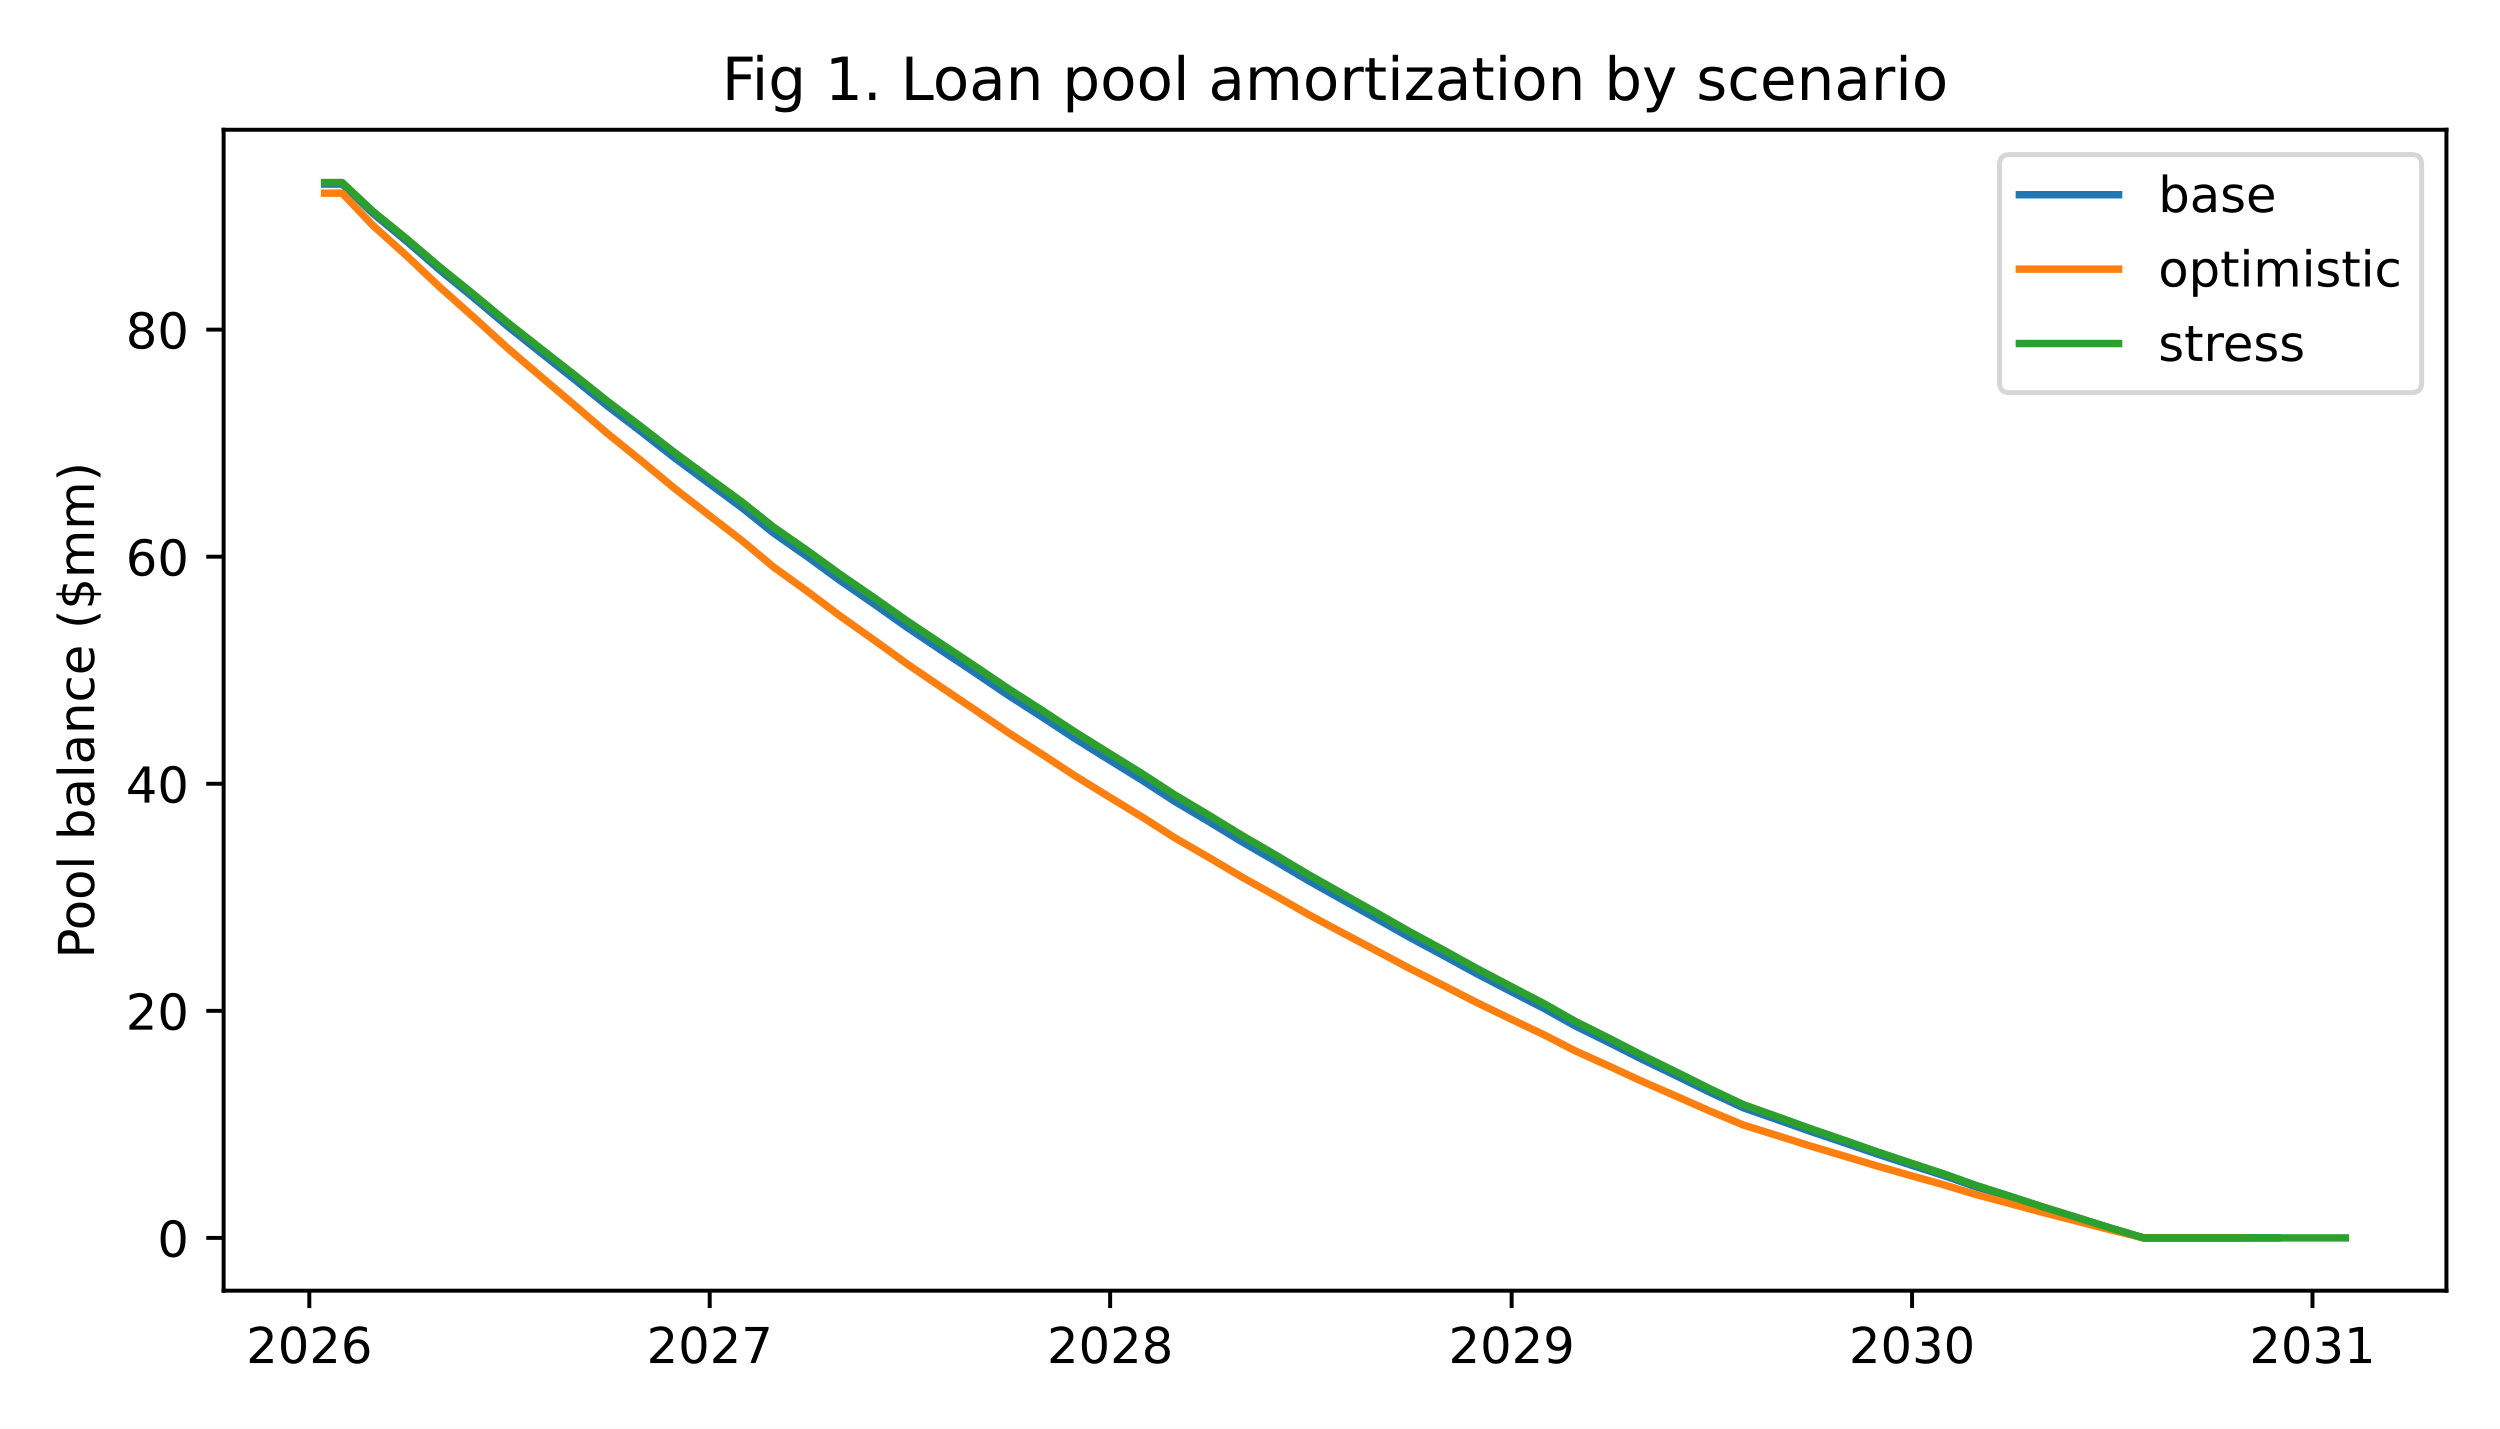
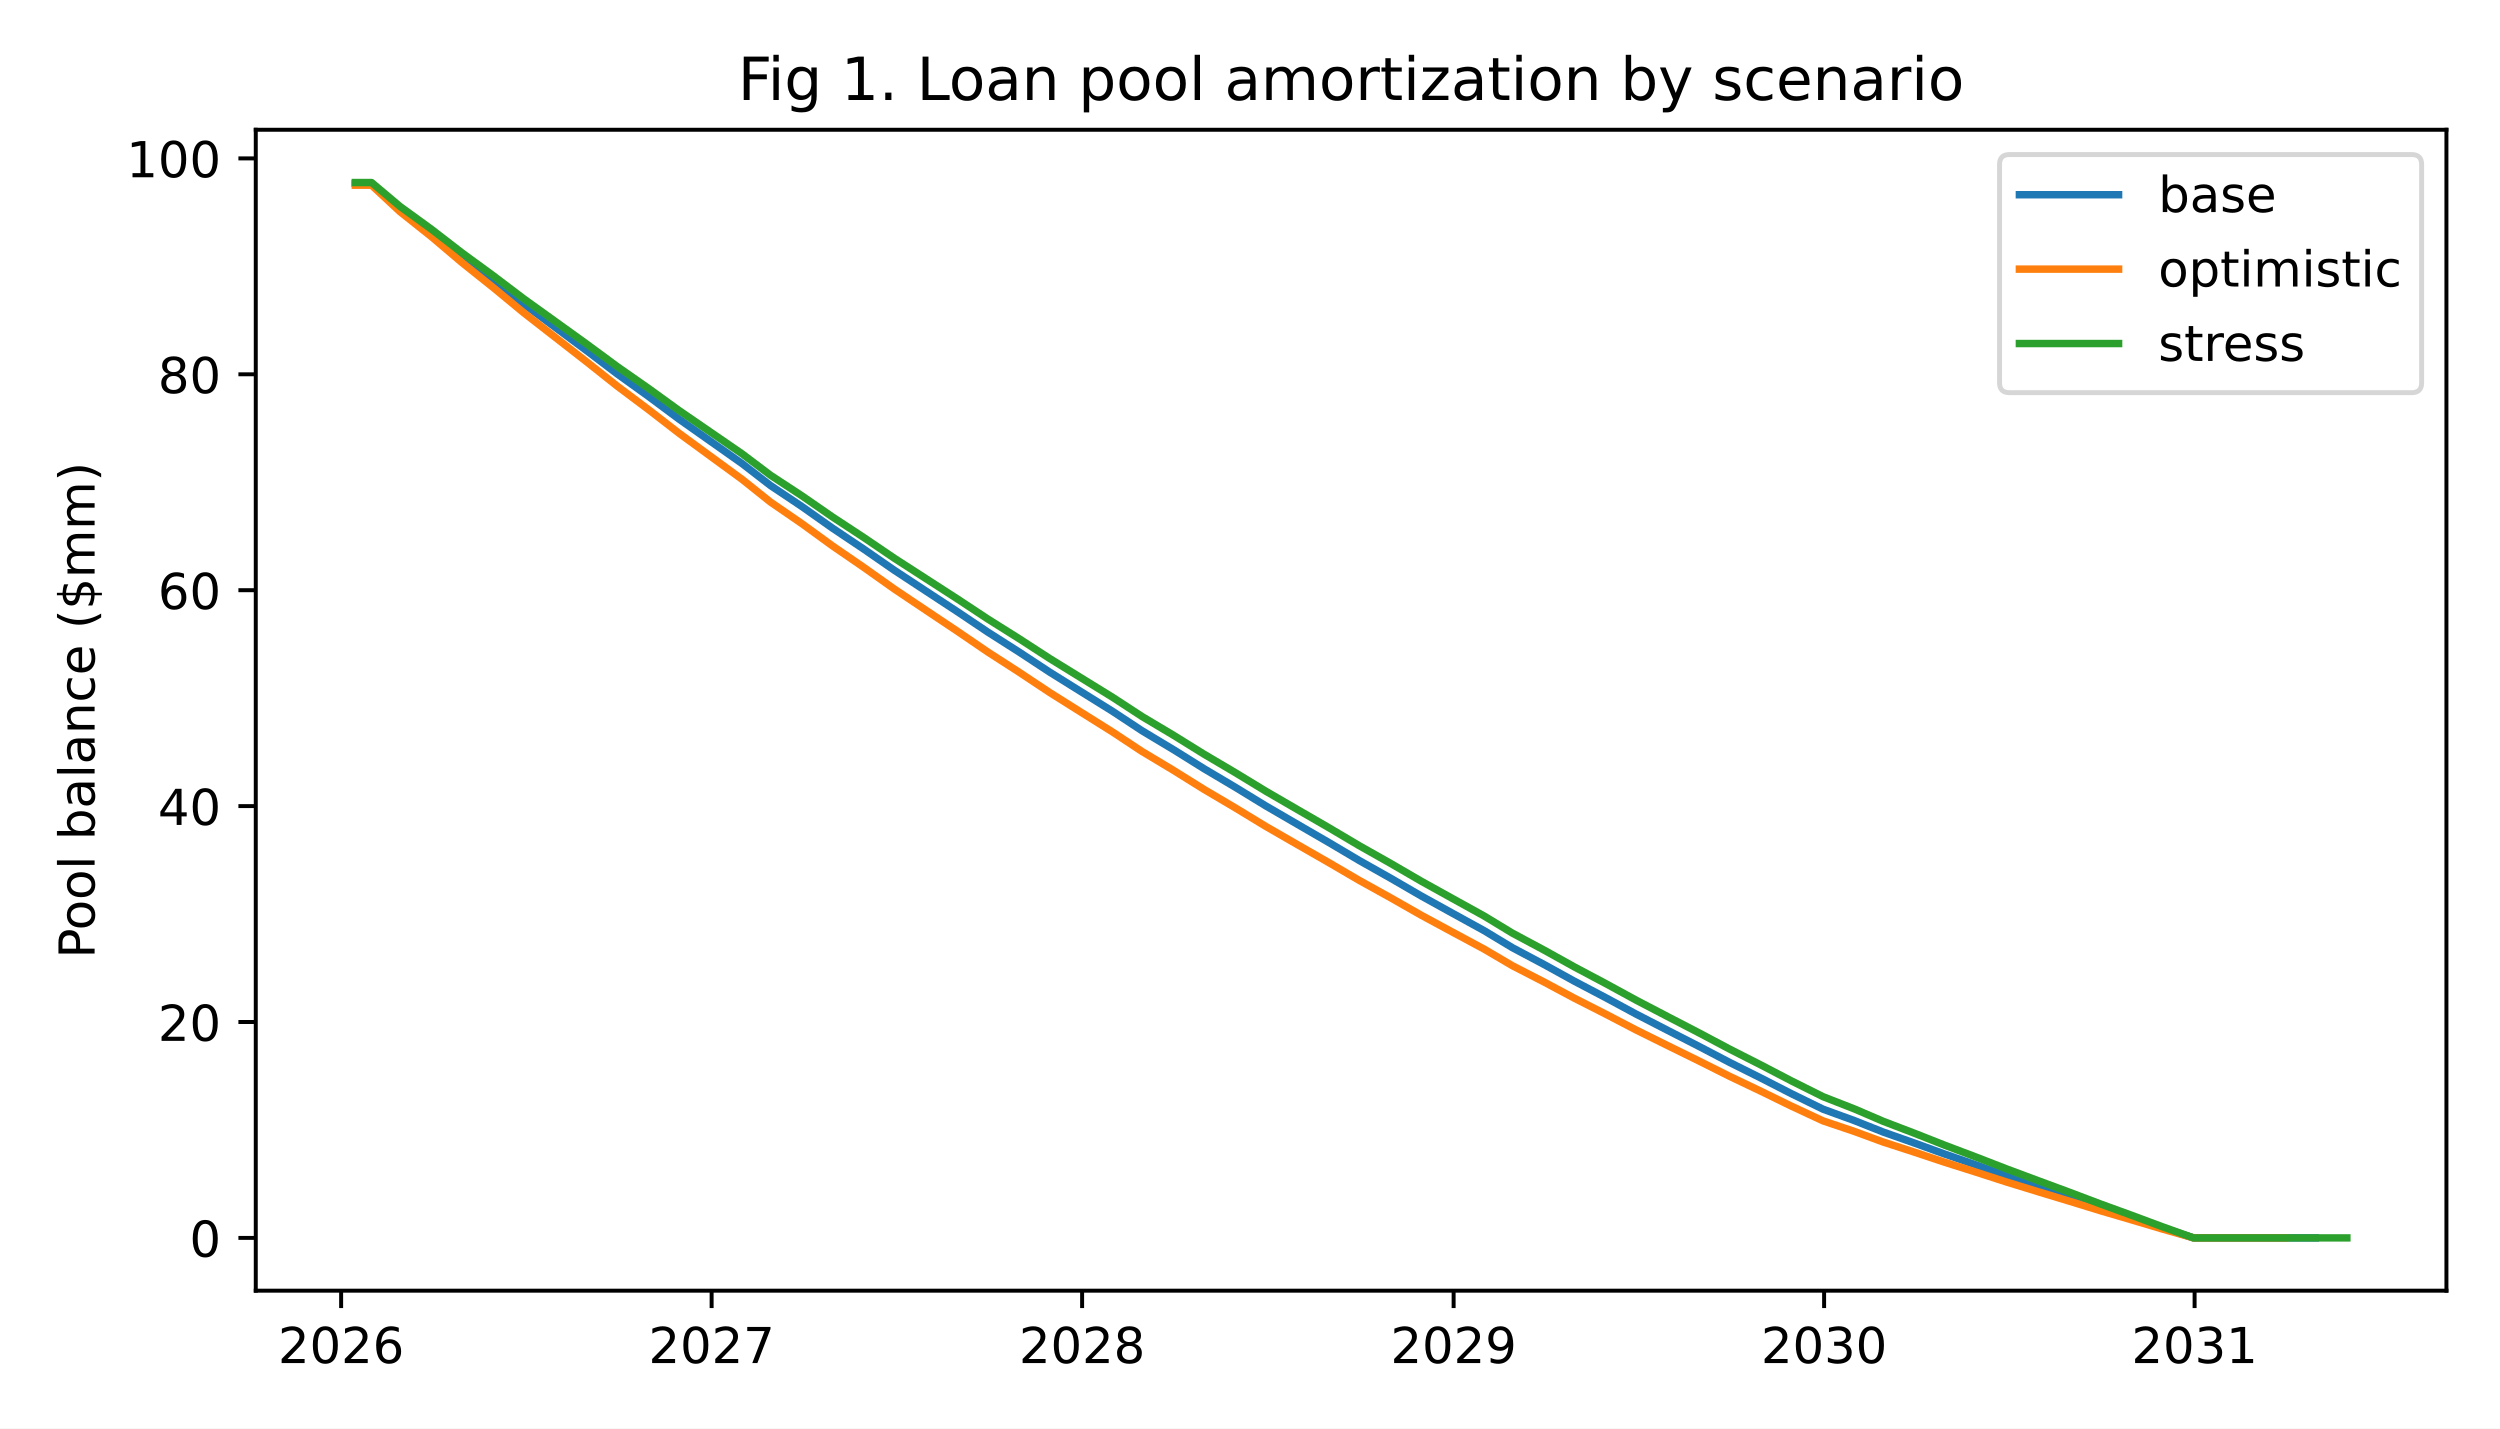
<svg xmlns="http://www.w3.org/2000/svg" xmlns:xlink="http://www.w3.org/1999/xlink" width="504pt" height="288pt" viewBox="0 0 504 288" version="1.1">
  <defs>
    <style type="text/css">*{stroke-linejoin: round; stroke-linecap: butt}</style>
  </defs>
  <g id="figure_1">
    <g id="patch_1">
      <path d="M 0 288  L 504 288  L 504 0  L 0 0  z " style="fill: #ffffff" />
    </g>
    <g id="axes_1">
      <g id="patch_2">
-         <path d="M 45.082 260.2  L 493.2 260.2  L 493.2 26.16  L 45.082 26.16  z " style="fill: #ffffff" />
+         <path d="M 51.562 260.2  L 493.2 260.2  L 493.2 26.16  L 51.562 26.16  z " style="fill: #ffffff" />
      </g>
      <g id="matplotlib.axis_1">
        <g id="xtick_1">
          <g id="line2d_1">
            <defs>
-               <path id="m98b419f258" d="M 0 0  L 0 3.5  " style="stroke: #000000; stroke-width: 0.8" />
+               <path id="m3b8a3ad4dc" d="M 0 0  L 0 3.5  " style="stroke: #000000; stroke-width: 0.8" />
            </defs>
            <g>
-               <use xlink:href="#m98b419f258" x="62.355" y="260.2" style="stroke: #000000; stroke-width: 0.8" />
+               <use xlink:href="#m3b8a3ad4dc" x="68.772" y="260.2" style="stroke: #000000; stroke-width: 0.8" />
            </g>
          </g>
          <g id="text_1">
-             <g transform="translate(49.63007 274.7977) scale(0.1 -0.1)">
+             <g transform="translate(56.04693 274.7977) scale(0.1 -0.1)">
              <defs>
                <path id="DejaVuSans-15" d="M 1228 531  L 3431 531  L 3431 0  L 469 0  L 469 531  Q 828 903 1448 1529  Q 2069 2156 2228 2338  Q 2531 2678 2651 2914  Q 2772 3150 2772 3378  Q 2772 3750 2511 3984  Q 2250 4219 1831 4219  Q 1534 4219 1204 4116  Q 875 4013 500 3803  L 500 4441  Q 881 4594 1212 4672  Q 1544 4750 1819 4750  Q 2544 4750 2975 4387  Q 3406 4025 3406 3419  Q 3406 3131 3298 2873  Q 3191 2616 2906 2266  Q 2828 2175 2409 1742  Q 1991 1309 1228 531  z " transform="scale(0.015625)" />
                <path id="DejaVuSans-13" d="M 2034 4250  Q 1547 4250 1301 3770  Q 1056 3291 1056 2328  Q 1056 1369 1301 889  Q 1547 409 2034 409  Q 2525 409 2770 889  Q 3016 1369 3016 2328  Q 3016 3291 2770 3770  Q 2525 4250 2034 4250  z M 2034 4750  Q 2819 4750 3233 4129  Q 3647 3509 3647 2328  Q 3647 1150 3233 529  Q 2819 -91 2034 -91  Q 1250 -91 836 529  Q 422 1150 422 2328  Q 422 3509 836 4129  Q 1250 4750 2034 4750  z " transform="scale(0.015625)" />
                <path id="DejaVuSans-19" d="M 2113 2584  Q 1688 2584 1439 2293  Q 1191 2003 1191 1497  Q 1191 994 1439 701  Q 1688 409 2113 409  Q 2538 409 2786 701  Q 3034 994 3034 1497  Q 3034 2003 2786 2293  Q 2538 2584 2113 2584  z M 3366 4563  L 3366 3988  Q 3128 4100 2886 4159  Q 2644 4219 2406 4219  Q 1781 4219 1451 3797  Q 1122 3375 1075 2522  Q 1259 2794 1537 2939  Q 1816 3084 2150 3084  Q 2853 3084 3261 2657  Q 3669 2231 3669 1497  Q 3669 778 3244 343  Q 2819 -91 2113 -91  Q 1303 -91 875 529  Q 447 1150 447 2328  Q 447 3434 972 4092  Q 1497 4750 2381 4750  Q 2619 4750 2861 4703  Q 3103 4656 3366 4563  z " transform="scale(0.015625)" />
              </defs>
              <use xlink:href="#DejaVuSans-15" />
              <use xlink:href="#DejaVuSans-13" transform="translate(63.625 0)" />
              <use xlink:href="#DejaVuSans-15" transform="translate(127.25 0)" />
              <use xlink:href="#DejaVuSans-19" transform="translate(190.875 0)" />
            </g>
          </g>
        </g>
        <g id="xtick_2">
          <g id="line2d_2">
            <g>
-               <use xlink:href="#m98b419f258" x="143.079" y="260.2" style="stroke: #000000; stroke-width: 0.8" />
+               <use xlink:href="#m3b8a3ad4dc" x="143.463" y="260.2" style="stroke: #000000; stroke-width: 0.8" />
            </g>
          </g>
          <g id="text_2">
-             <g transform="translate(130.3541 274.7977) scale(0.1 -0.1)">
+             <g transform="translate(130.7378 274.7977) scale(0.1 -0.1)">
              <defs>
                <path id="DejaVuSans-1a" d="M 525 4666  L 3525 4666  L 3525 4397  L 1831 0  L 1172 0  L 2766 4134  L 525 4134  L 525 4666  z " transform="scale(0.015625)" />
              </defs>
              <use xlink:href="#DejaVuSans-15" />
              <use xlink:href="#DejaVuSans-13" transform="translate(63.625 0)" />
              <use xlink:href="#DejaVuSans-15" transform="translate(127.25 0)" />
              <use xlink:href="#DejaVuSans-1a" transform="translate(190.875 0)" />
            </g>
          </g>
        </g>
        <g id="xtick_3">
          <g id="line2d_3">
            <g>
-               <use xlink:href="#m98b419f258" x="223.803" y="260.2" style="stroke: #000000; stroke-width: 0.8" />
+               <use xlink:href="#m3b8a3ad4dc" x="218.154" y="260.2" style="stroke: #000000; stroke-width: 0.8" />
            </g>
          </g>
          <g id="text_3">
-             <g transform="translate(211.078 274.7977) scale(0.1 -0.1)">
+             <g transform="translate(205.4286 274.7977) scale(0.1 -0.1)">
              <defs>
                <path id="DejaVuSans-1b" d="M 2034 2216  Q 1584 2216 1326 1975  Q 1069 1734 1069 1313  Q 1069 891 1326 650  Q 1584 409 2034 409  Q 2484 409 2743 651  Q 3003 894 3003 1313  Q 3003 1734 2745 1975  Q 2488 2216 2034 2216  z M 1403 2484  Q 997 2584 770 2862  Q 544 3141 544 3541  Q 544 4100 942 4425  Q 1341 4750 2034 4750  Q 2731 4750 3128 4425  Q 3525 4100 3525 3541  Q 3525 3141 3298 2862  Q 3072 2584 2669 2484  Q 3125 2378 3379 2068  Q 3634 1759 3634 1313  Q 3634 634 3220 271  Q 2806 -91 2034 -91  Q 1263 -91 848 271  Q 434 634 434 1313  Q 434 1759 690 2068  Q 947 2378 1403 2484  z M 1172 3481  Q 1172 3119 1398 2916  Q 1625 2713 2034 2713  Q 2441 2713 2670 2916  Q 2900 3119 2900 3481  Q 2900 3844 2670 4047  Q 2441 4250 2034 4250  Q 1625 4250 1398 4047  Q 1172 3844 1172 3481  z " transform="scale(0.015625)" />
              </defs>
              <use xlink:href="#DejaVuSans-15" />
              <use xlink:href="#DejaVuSans-13" transform="translate(63.625 0)" />
              <use xlink:href="#DejaVuSans-15" transform="translate(127.25 0)" />
              <use xlink:href="#DejaVuSans-1b" transform="translate(190.875 0)" />
            </g>
          </g>
        </g>
        <g id="xtick_4">
          <g id="line2d_4">
            <g>
-               <use xlink:href="#m98b419f258" x="304.748" y="260.2" style="stroke: #000000; stroke-width: 0.8" />
+               <use xlink:href="#m3b8a3ad4dc" x="293.049" y="260.2" style="stroke: #000000; stroke-width: 0.8" />
            </g>
          </g>
          <g id="text_4">
-             <g transform="translate(292.0232 274.7977) scale(0.1 -0.1)">
+             <g transform="translate(280.324 274.7977) scale(0.1 -0.1)">
              <defs>
                <path id="DejaVuSans-1c" d="M 703 97  L 703 672  Q 941 559 1184 500  Q 1428 441 1663 441  Q 2288 441 2617 861  Q 2947 1281 2994 2138  Q 2813 1869 2534 1725  Q 2256 1581 1919 1581  Q 1219 1581 811 2004  Q 403 2428 403 3163  Q 403 3881 828 4315  Q 1253 4750 1959 4750  Q 2769 4750 3195 4129  Q 3622 3509 3622 2328  Q 3622 1225 3098 567  Q 2575 -91 1691 -91  Q 1453 -91 1209 -44  Q 966 3 703 97  z M 1959 2075  Q 2384 2075 2632 2365  Q 2881 2656 2881 3163  Q 2881 3666 2632 3958  Q 2384 4250 1959 4250  Q 1534 4250 1286 3958  Q 1038 3666 1038 3163  Q 1038 2656 1286 2365  Q 1534 2075 1959 2075  z " transform="scale(0.015625)" />
              </defs>
              <use xlink:href="#DejaVuSans-15" />
              <use xlink:href="#DejaVuSans-13" transform="translate(63.625 0)" />
              <use xlink:href="#DejaVuSans-15" transform="translate(127.25 0)" />
              <use xlink:href="#DejaVuSans-1c" transform="translate(190.875 0)" />
            </g>
          </g>
        </g>
        <g id="xtick_5">
          <g id="line2d_5">
            <g>
-               <use xlink:href="#m98b419f258" x="385.472" y="260.2" style="stroke: #000000; stroke-width: 0.8" />
+               <use xlink:href="#m3b8a3ad4dc" x="367.74" y="260.2" style="stroke: #000000; stroke-width: 0.8" />
            </g>
          </g>
          <g id="text_5">
-             <g transform="translate(372.7472 274.7977) scale(0.1 -0.1)">
+             <g transform="translate(355.0149 274.7977) scale(0.1 -0.1)">
              <defs>
                <path id="DejaVuSans-16" d="M 2597 2516  Q 3050 2419 3304 2112  Q 3559 1806 3559 1356  Q 3559 666 3084 287  Q 2609 -91 1734 -91  Q 1441 -91 1130 -33  Q 819 25 488 141  L 488 750  Q 750 597 1062 519  Q 1375 441 1716 441  Q 2309 441 2620 675  Q 2931 909 2931 1356  Q 2931 1769 2642 2001  Q 2353 2234 1838 2234  L 1294 2234  L 1294 2753  L 1863 2753  Q 2328 2753 2575 2939  Q 2822 3125 2822 3475  Q 2822 3834 2567 4026  Q 2313 4219 1838 4219  Q 1578 4219 1281 4162  Q 984 4106 628 3988  L 628 4550  Q 988 4650 1302 4700  Q 1616 4750 1894 4750  Q 2613 4750 3031 4423  Q 3450 4097 3450 3541  Q 3450 3153 3228 2886  Q 3006 2619 2597 2516  z " transform="scale(0.015625)" />
              </defs>
              <use xlink:href="#DejaVuSans-15" />
              <use xlink:href="#DejaVuSans-13" transform="translate(63.625 0)" />
              <use xlink:href="#DejaVuSans-16" transform="translate(127.25 0)" />
              <use xlink:href="#DejaVuSans-13" transform="translate(190.875 0)" />
            </g>
          </g>
        </g>
        <g id="xtick_6">
          <g id="line2d_6">
            <g>
-               <use xlink:href="#m98b419f258" x="466.196" y="260.2" style="stroke: #000000; stroke-width: 0.8" />
+               <use xlink:href="#m3b8a3ad4dc" x="442.431" y="260.2" style="stroke: #000000; stroke-width: 0.8" />
            </g>
          </g>
          <g id="text_6">
-             <g transform="translate(453.4712 274.7977) scale(0.1 -0.1)">
+             <g transform="translate(429.7057 274.7977) scale(0.1 -0.1)">
              <defs>
                <path id="DejaVuSans-14" d="M 794 531  L 1825 531  L 1825 4091  L 703 3866  L 703 4441  L 1819 4666  L 2450 4666  L 2450 531  L 3481 531  L 3481 0  L 794 0  L 794 531  z " transform="scale(0.015625)" />
              </defs>
              <use xlink:href="#DejaVuSans-15" />
              <use xlink:href="#DejaVuSans-13" transform="translate(63.625 0)" />
              <use xlink:href="#DejaVuSans-16" transform="translate(127.25 0)" />
              <use xlink:href="#DejaVuSans-14" transform="translate(190.875 0)" />
            </g>
          </g>
        </g>
      </g>
      <g id="matplotlib.axis_2">
        <g id="ytick_1">
          <g id="line2d_7">
            <defs>
-               <path id="m1b1e5619e6" d="M 0 0  L -3.5 0  " style="stroke: #000000; stroke-width: 0.8" />
+               <path id="m41f41ca155" d="M 0 0  L -3.5 0  " style="stroke: #000000; stroke-width: 0.8" />
            </defs>
            <g>
-               <use xlink:href="#m1b1e5619e6" x="45.082" y="249.562" style="stroke: #000000; stroke-width: 0.8" />
+               <use xlink:href="#m41f41ca155" x="51.562" y="249.562" style="stroke: #000000; stroke-width: 0.8" />
            </g>
          </g>
          <g id="text_7">
-             <g transform="translate(31.71984 253.3606) scale(0.1 -0.1)">
+             <g transform="translate(38.19984 253.3606) scale(0.1 -0.1)">
              <use xlink:href="#DejaVuSans-13" />
            </g>
          </g>
        </g>
        <g id="ytick_2">
          <g id="line2d_8">
            <g>
-               <use xlink:href="#m1b1e5619e6" x="45.082" y="203.786" style="stroke: #000000; stroke-width: 0.8" />
+               <use xlink:href="#m41f41ca155" x="51.562" y="206.036" style="stroke: #000000; stroke-width: 0.8" />
            </g>
          </g>
          <g id="text_8">
-             <g transform="translate(25.35734 207.5844) scale(0.1 -0.1)">
+             <g transform="translate(31.83734 209.8346) scale(0.1 -0.1)">
              <use xlink:href="#DejaVuSans-15" />
              <use xlink:href="#DejaVuSans-13" transform="translate(63.625 0)" />
            </g>
          </g>
        </g>
        <g id="ytick_3">
          <g id="line2d_9">
            <g>
-               <use xlink:href="#m1b1e5619e6" x="45.082" y="158.009" style="stroke: #000000; stroke-width: 0.8" />
+               <use xlink:href="#m41f41ca155" x="51.562" y="162.51" style="stroke: #000000; stroke-width: 0.8" />
            </g>
          </g>
          <g id="text_9">
-             <g transform="translate(25.35734 161.8082) scale(0.1 -0.1)">
+             <g transform="translate(31.83734 166.3086) scale(0.1 -0.1)">
              <defs>
                <path id="DejaVuSans-17" d="M 2419 4116  L 825 1625  L 2419 1625  L 2419 4116  z M 2253 4666  L 3047 4666  L 3047 1625  L 3713 1625  L 3713 1100  L 3047 1100  L 3047 0  L 2419 0  L 2419 1100  L 313 1100  L 313 1709  L 2253 4666  z " transform="scale(0.015625)" />
              </defs>
              <use xlink:href="#DejaVuSans-17" />
              <use xlink:href="#DejaVuSans-13" transform="translate(63.625 0)" />
            </g>
          </g>
        </g>
        <g id="ytick_4">
          <g id="line2d_10">
            <g>
-               <use xlink:href="#m1b1e5619e6" x="45.082" y="112.233" style="stroke: #000000; stroke-width: 0.8" />
+               <use xlink:href="#m41f41ca155" x="51.562" y="118.984" style="stroke: #000000; stroke-width: 0.8" />
            </g>
          </g>
          <g id="text_10">
-             <g transform="translate(25.35734 116.032) scale(0.1 -0.1)">
+             <g transform="translate(31.83734 122.7826) scale(0.1 -0.1)">
              <use xlink:href="#DejaVuSans-19" />
              <use xlink:href="#DejaVuSans-13" transform="translate(63.625 0)" />
            </g>
          </g>
        </g>
        <g id="ytick_5">
          <g id="line2d_11">
            <g>
-               <use xlink:href="#m1b1e5619e6" x="45.082" y="66.457" style="stroke: #000000; stroke-width: 0.8" />
+               <use xlink:href="#m41f41ca155" x="51.562" y="75.458" style="stroke: #000000; stroke-width: 0.8" />
            </g>
          </g>
          <g id="text_11">
-             <g transform="translate(25.35734 70.25576) scale(0.1 -0.1)">
+             <g transform="translate(31.83734 79.25665) scale(0.1 -0.1)">
              <use xlink:href="#DejaVuSans-1b" />
              <use xlink:href="#DejaVuSans-13" transform="translate(63.625 0)" />
            </g>
          </g>
        </g>
-         <g id="text_12">
-           <g transform="translate(18.955 193.212) rotate(-90) scale(0.1 -0.1)">
+         <g id="ytick_6">
+           <g id="line2d_12">
+             <g>
+               <use xlink:href="#m41f41ca155" x="51.562" y="31.932" style="stroke: #000000; stroke-width: 0.8" />
+             </g>
+           </g>
+           <g id="text_12">
+             <g transform="translate(25.47484 35.73065) scale(0.1 -0.1)">
+               <use xlink:href="#DejaVuSans-14" />
+               <use xlink:href="#DejaVuSans-13" transform="translate(63.625 0)" />
+               <use xlink:href="#DejaVuSans-13" transform="translate(127.25 0)" />
+             </g>
+           </g>
+         </g>
+         <g id="text_13">
+           <g transform="translate(19.0725 193.212) rotate(-90) scale(0.1 -0.1)">
            <defs>
              <path id="DejaVuSans-33" d="M 1259 4147  L 1259 2394  L 2053 2394  Q 2494 2394 2734 2622  Q 2975 2850 2975 3272  Q 2975 3691 2734 3919  Q 2494 4147 2053 4147  L 1259 4147  z M 628 4666  L 2053 4666  Q 2838 4666 3239 4311  Q 3641 3956 3641 3272  Q 3641 2581 3239 2228  Q 2838 1875 2053 1875  L 1259 1875  L 1259 0  L 628 0  L 628 4666  z " transform="scale(0.015625)" />
              <path id="DejaVuSans-52" d="M 1959 3097  Q 1497 3097 1228 2736  Q 959 2375 959 1747  Q 959 1119 1226 758  Q 1494 397 1959 397  Q 2419 397 2687 759  Q 2956 1122 2956 1747  Q 2956 2369 2687 2733  Q 2419 3097 1959 3097  z M 1959 3584  Q 2709 3584 3137 3096  Q 3566 2609 3566 1747  Q 3566 888 3137 398  Q 2709 -91 1959 -91  Q 1206 -91 779 398  Q 353 888 353 1747  Q 353 2609 779 3096  Q 1206 3584 1959 3584  z " transform="scale(0.015625)" />
              <path id="DejaVuSans-4f" d="M 603 4863  L 1178 4863  L 1178 0  L 603 0  L 603 4863  z " transform="scale(0.015625)" />
              <path id="DejaVuSans-3" transform="scale(0.015625)" />
              <path id="DejaVuSans-45" d="M 3116 1747  Q 3116 2381 2855 2742  Q 2594 3103 2138 3103  Q 1681 3103 1420 2742  Q 1159 2381 1159 1747  Q 1159 1113 1420 752  Q 1681 391 2138 391  Q 2594 391 2855 752  Q 3116 1113 3116 1747  z M 1159 2969  Q 1341 3281 1617 3432  Q 1894 3584 2278 3584  Q 2916 3584 3314 3078  Q 3713 2572 3713 1747  Q 3713 922 3314 415  Q 2916 -91 2278 -91  Q 1894 -91 1617 61  Q 1341 213 1159 525  L 1159 0  L 581 0  L 581 4863  L 1159 4863  L 1159 2969  z " transform="scale(0.015625)" />
              <path id="DejaVuSans-44" d="M 2194 1759  Q 1497 1759 1228 1600  Q 959 1441 959 1056  Q 959 750 1161 570  Q 1363 391 1709 391  Q 2188 391 2477 730  Q 2766 1069 2766 1631  L 2766 1759  L 2194 1759  z M 3341 1997  L 3341 0  L 2766 0  L 2766 531  Q 2569 213 2275 61  Q 1981 -91 1556 -91  Q 1019 -91 701 211  Q 384 513 384 1019  Q 384 1609 779 1909  Q 1175 2209 1959 2209  L 2766 2209  L 2766 2266  Q 2766 2663 2505 2880  Q 2244 3097 1772 3097  Q 1472 3097 1187 3025  Q 903 2953 641 2809  L 641 3341  Q 956 3463 1253 3523  Q 1550 3584 1831 3584  Q 2591 3584 2966 3190  Q 3341 2797 3341 1997  z " transform="scale(0.015625)" />
              <path id="DejaVuSans-51" d="M 3513 2113  L 3513 0  L 2938 0  L 2938 2094  Q 2938 2591 2744 2837  Q 2550 3084 2163 3084  Q 1697 3084 1428 2787  Q 1159 2491 1159 1978  L 1159 0  L 581 0  L 581 3500  L 1159 3500  L 1159 2956  Q 1366 3272 1645 3428  Q 1925 3584 2291 3584  Q 2894 3584 3203 3211  Q 3513 2838 3513 2113  z " transform="scale(0.015625)" />
              <path id="DejaVuSans-46" d="M 3122 3366  L 3122 2828  Q 2878 2963 2633 3030  Q 2388 3097 2138 3097  Q 1578 3097 1268 2742  Q 959 2388 959 1747  Q 959 1106 1268 751  Q 1578 397 2138 397  Q 2388 397 2633 464  Q 2878 531 3122 666  L 3122 134  Q 2881 22 2623 -34  Q 2366 -91 2075 -91  Q 1284 -91 818 406  Q 353 903 353 1747  Q 353 2603 823 3093  Q 1294 3584 2113 3584  Q 2378 3584 2631 3529  Q 2884 3475 3122 3366  z " transform="scale(0.015625)" />
              <path id="DejaVuSans-48" d="M 3597 1894  L 3597 1613  L 953 1613  Q 991 1019 1311 708  Q 1631 397 2203 397  Q 2534 397 2845 478  Q 3156 559 3463 722  L 3463 178  Q 3153 47 2828 -22  Q 2503 -91 2169 -91  Q 1331 -91 842 396  Q 353 884 353 1716  Q 353 2575 817 3079  Q 1281 3584 2069 3584  Q 2775 3584 3186 3129  Q 3597 2675 3597 1894  z M 3022 2063  Q 3016 2534 2758 2815  Q 2500 3097 2075 3097  Q 1594 3097 1305 2825  Q 1016 2553 972 2059  L 3022 2063  z " transform="scale(0.015625)" />
              <path id="DejaVuSans-b" d="M 1984 4856  Q 1566 4138 1362 3434  Q 1159 2731 1159 2009  Q 1159 1288 1364 580  Q 1569 -128 1984 -844  L 1484 -844  Q 1016 -109 783 600  Q 550 1309 550 2009  Q 550 2706 781 3412  Q 1013 4119 1484 4856  L 1984 4856  z " transform="scale(0.015625)" />
              <path id="DejaVuSans-7" d="M 2163 -941  L 1850 -941  L 1847 0  Q 1519 6 1191 76  Q 863 147 531 288  L 531 850  Q 850 650 1176 548  Q 1503 447 1850 444  L 1850 1869  Q 1159 1981 845 2250  Q 531 2519 531 2988  Q 531 3497 872 3790  Q 1213 4084 1850 4128  L 1850 4863  L 2163 4863  L 2163 4138  Q 2453 4125 2725 4076  Q 2997 4028 3256 3944  L 3256 3397  Q 2997 3528 2723 3600  Q 2450 3672 2163 3684  L 2163 2350  Q 2872 2241 3206 1959  Q 3541 1678 3541 1191  Q 3541 663 3186 358  Q 2831 53 2163 6  L 2163 -941  z M 1850 2406  L 1850 3688  Q 1488 3647 1297 3481  Q 1106 3316 1106 3041  Q 1106 2772 1282 2622  Q 1459 2472 1850 2406  z M 2163 1806  L 2163 453  Q 2559 506 2761 678  Q 2963 850 2963 1131  Q 2963 1406 2770 1568  Q 2578 1731 2163 1806  z " transform="scale(0.015625)" />
              <path id="DejaVuSans-50" d="M 3328 2828  Q 3544 3216 3844 3400  Q 4144 3584 4550 3584  Q 5097 3584 5394 3201  Q 5691 2819 5691 2113  L 5691 0  L 5113 0  L 5113 2094  Q 5113 2597 4934 2840  Q 4756 3084 4391 3084  Q 3944 3084 3684 2787  Q 3425 2491 3425 1978  L 3425 0  L 2847 0  L 2847 2094  Q 2847 2600 2669 2842  Q 2491 3084 2119 3084  Q 1678 3084 1418 2786  Q 1159 2488 1159 1978  L 1159 0  L 581 0  L 581 3500  L 1159 3500  L 1159 2956  Q 1356 3278 1631 3431  Q 1906 3584 2284 3584  Q 2666 3584 2933 3390  Q 3200 3197 3328 2828  z " transform="scale(0.015625)" />
              <path id="DejaVuSans-c" d="M 513 4856  L 1013 4856  Q 1481 4119 1714 3412  Q 1947 2706 1947 2009  Q 1947 1309 1714 600  Q 1481 -109 1013 -844  L 513 -844  Q 928 -128 1133 580  Q 1338 1288 1338 2009  Q 1338 2731 1133 3434  Q 928 4138 513 4856  z " transform="scale(0.015625)" />
            </defs>
            <use xlink:href="#DejaVuSans-33" />
            <use xlink:href="#DejaVuSans-52" transform="translate(56.73438 0)" />
            <use xlink:href="#DejaVuSans-52" transform="translate(117.9219 0)" />
            <use xlink:href="#DejaVuSans-4f" transform="translate(179.1094 0)" />
            <use xlink:href="#DejaVuSans-3" transform="translate(206.8906 0)" />
            <use xlink:href="#DejaVuSans-45" transform="translate(238.6719 0)" />
            <use xlink:href="#DejaVuSans-44" transform="translate(302.1562 0)" />
            <use xlink:href="#DejaVuSans-4f" transform="translate(363.4375 0)" />
            <use xlink:href="#DejaVuSans-44" transform="translate(391.2188 0)" />
            <use xlink:href="#DejaVuSans-51" transform="translate(452.5 0)" />
            <use xlink:href="#DejaVuSans-46" transform="translate(515.875 0)" />
            <use xlink:href="#DejaVuSans-48" transform="translate(570.8594 0)" />
            <use xlink:href="#DejaVuSans-3" transform="translate(632.3906 0)" />
            <use xlink:href="#DejaVuSans-b" transform="translate(664.1719 0)" />
            <use xlink:href="#DejaVuSans-7" transform="translate(703.1875 0)" />
            <use xlink:href="#DejaVuSans-50" transform="translate(766.8125 0)" />
            <use xlink:href="#DejaVuSans-50" transform="translate(864.2188 0)" />
            <use xlink:href="#DejaVuSans-c" transform="translate(961.625 0)" />
          </g>
        </g>
      </g>
-       <g id="line2d_12">
-         <path d="M 65.451 37.114  L 68.99 37.114  L 75.182 43.025  L 82.038 48.69  L 88.673 54.44  L 95.529 60.057  L 102.164 65.645  L 109.02 71.105  L 115.876 76.536  L 122.511 81.889  L 129.367 87.12  L 136.002 92.321  L 142.858 97.405  L 149.714 102.458  L 155.906 107.436  L 162.762 112.231  L 169.397 117.069  L 176.253 121.801  L 182.888 126.499  L 189.744 131.096  L 196.6 135.657  L 203.235 140.15  L 210.091 144.548  L 216.726 148.909  L 223.582 153.179  L 230.438 157.412  L 236.852 161.581  L 243.708 165.641  L 250.342 169.687  L 257.198 173.65  L 263.833 177.575  L 270.689 181.42  L 277.545 185.226  L 284.18 188.973  L 291.036 192.647  L 297.671 196.28  L 304.527 199.842  L 311.383 203.364  L 317.576 206.83  L 324.432 210.21  L 331.066 213.57  L 337.922 216.868  L 344.557 220.124  L 351.413 223.32  L 358.269 225.707  L 364.904 228.057  L 371.76 230.363  L 378.395 232.638  L 385.251 234.873  L 392.107 237.077  L 398.3 239.244  L 405.156 241.37  L 411.79 243.469  L 418.646 245.533  L 425.281 247.564  L 432.137 249.562  L 438.993 249.562  L 445.628 249.562  L 452.484 249.562  L 459.119 249.562  " clip-path="url(#p51bb845f46)" style="fill: none; stroke: #1f77b4; stroke-width: 1.5; stroke-linecap: square" />
-       </g>
      <g id="line2d_13">
-         <path d="M 65.451 38.943  L 68.99 38.943  L 75.182 45.454  L 82.038 51.623  L 88.673 57.9  L 95.529 63.99  L 102.164 70.035  L 109.02 75.902  L 115.876 81.722  L 122.511 87.432  L 129.367 92.975  L 136.002 98.471  L 142.858 103.807  L 149.714 109.095  L 155.906 114.282  L 162.762 119.222  L 169.397 124.215  L 176.253 129.065  L 182.888 133.866  L 189.744 138.531  L 196.6 143.147  L 203.235 147.672  L 210.091 152.07  L 216.726 156.418  L 223.582 160.646  L 230.438 164.823  L 236.852 168.916  L 243.708 172.869  L 250.342 176.8  L 257.198 180.626  L 263.833 184.4  L 270.689 188.074  L 277.545 191.695  L 284.18 195.242  L 291.036 198.696  L 297.671 202.098  L 304.527 205.412  L 311.383 208.673  L 317.576 211.865  L 324.432 214.951  L 331.066 218.012  L 337.922 220.997  L 344.557 223.929  L 351.413 226.789  L 358.269 228.926  L 364.904 231.017  L 371.76 233.057  L 378.395 235.059  L 385.251 237.013  L 392.107 238.929  L 398.3 240.803  L 405.156 242.627  L 411.79 244.421  L 418.646 246.172  L 425.281 247.887  L 432.137 249.562  L 438.993 249.562  L 445.628 249.562  L 452.484 249.562  " clip-path="url(#p51bb845f46)" style="fill: none; stroke: #ff7f0e; stroke-width: 1.5; stroke-linecap: square" />
+         <path d="M 71.637 36.996  L 74.911 36.996  L 80.641 42.007  L 86.984 46.777  L 93.123 51.688  L 99.467 56.489  L 105.606 61.3  L 111.949 66.004  L 118.293 70.716  L 124.432 75.38  L 130.776 79.942  L 136.915 84.51  L 143.258 88.98  L 149.602 93.455  L 155.331 97.882  L 161.675 102.127  L 167.814 106.466  L 174.158 110.717  L 180.297 114.968  L 186.64 119.134  L 192.984 123.297  L 199.123 127.417  L 205.466 131.457  L 211.605 135.493  L 217.949 139.452  L 224.293 143.404  L 230.227 147.315  L 236.571 151.125  L 242.709 154.957  L 249.053 158.721  L 255.192 162.474  L 261.536 166.162  L 267.879 169.839  L 274.018 173.476  L 280.362 177.054  L 286.501 180.617  L 292.844 184.123  L 299.188 187.613  L 304.918 191.066  L 311.261 194.432  L 317.4 197.817  L 323.744 201.151  L 329.883 204.466  L 336.226 207.733  L 342.57 210.98  L 348.709 214.193  L 355.053 217.363  L 361.192 220.51  L 367.535 223.616  L 373.879 225.925  L 379.609 228.206  L 385.952 230.443  L 392.091 232.672  L 398.435 234.869  L 404.574 237.046  L 410.917 239.193  L 417.261 241.318  L 423.4 243.417  L 429.743 245.489  L 435.882 247.538  L 442.226 249.562  L 448.57 249.562  L 454.299 249.562  L 460.643 249.562  L 466.782 249.562  " clip-path="url(#pb41fb61d3a)" style="fill: none; stroke: #1f77b4; stroke-width: 1.5; stroke-linecap: square" />
      </g>
      <g id="line2d_14">
-         <path d="M 65.451 36.798  L 68.99 36.798  L 75.182 42.606  L 82.038 48.184  L 88.673 53.841  L 95.529 59.375  L 102.164 64.883  L 109.02 70.272  L 115.876 75.633  L 122.511 80.922  L 129.367 86.098  L 136.002 91.245  L 142.858 96.283  L 149.714 101.292  L 155.906 106.232  L 162.762 110.999  L 169.397 115.808  L 176.253 120.517  L 182.888 125.194  L 189.744 129.776  L 196.6 134.325  L 203.235 138.811  L 210.091 143.206  L 216.726 147.568  L 223.582 151.843  L 230.438 156.083  L 236.852 160.263  L 243.708 164.34  L 250.342 168.404  L 257.198 172.39  L 263.833 176.339  L 270.689 180.214  L 277.545 184.051  L 284.18 187.832  L 291.036 191.544  L 297.671 195.217  L 304.527 198.823  L 311.383 202.39  L 317.576 205.905  L 324.432 209.337  L 331.066 212.751  L 337.922 216.106  L 344.557 219.42  L 351.413 222.677  L 358.269 225.109  L 364.904 227.506  L 371.76 229.861  L 378.395 232.186  L 385.251 234.473  L 392.107 236.729  L 398.3 238.951  L 405.156 241.133  L 411.79 243.29  L 418.646 245.412  L 425.281 247.503  L 432.137 249.562  L 438.993 249.562  L 445.628 249.562  L 452.484 249.562  L 459.119 249.562  L 465.975 249.562  L 472.831 249.562  " clip-path="url(#p51bb845f46)" style="fill: none; stroke: #2ca02c; stroke-width: 1.5; stroke-linecap: square" />
+         <path d="M 71.637 37.338  L 74.911 37.338  L 80.641 42.674  L 86.984 47.722  L 93.123 52.927  L 99.467 57.996  L 105.606 63.07  L 111.949 68.013  L 118.293 72.958  L 124.432 77.84  L 130.776 82.598  L 136.915 87.356  L 143.258 91.996  L 149.602 96.634  L 155.331 101.212  L 161.675 105.575  L 167.814 110.04  L 174.158 114.398  L 180.297 118.751  L 186.64 123.001  L 192.984 127.242  L 199.123 131.429  L 205.466 135.521  L 211.605 139.601  L 217.949 143.591  L 224.293 147.568  L 230.227 151.494  L 236.571 155.3  L 242.709 159.128  L 249.053 162.874  L 255.192 166.605  L 261.536 170.258  L 267.879 173.893  L 274.018 177.482  L 280.362 180.999  L 286.501 184.496  L 292.844 187.925  L 299.188 191.334  L 304.918 194.698  L 311.261 197.962  L 317.4 201.243  L 323.744 204.466  L 329.883 207.663  L 336.226 210.805  L 342.57 213.922  L 348.709 216.998  L 355.053 220.023  L 361.192 223.021  L 367.535 225.971  L 373.879 228.113  L 379.609 230.222  L 385.952 232.278  L 392.091 234.323  L 398.435 236.331  L 404.574 238.313  L 410.917 240.261  L 417.261 242.181  L 423.4 244.071  L 429.743 245.93  L 435.882 247.76  L 442.226 249.562  L 448.57 249.562  L 454.299 249.562  L 460.643 249.562  " clip-path="url(#pb41fb61d3a)" style="fill: none; stroke: #ff7f0e; stroke-width: 1.5; stroke-linecap: square" />
+       </g>
+       <g id="line2d_15">
+         <path d="M 71.637 36.798  L 74.911 36.798  L 80.641 41.619  L 86.984 46.225  L 93.123 50.962  L 99.467 55.6  L 105.606 60.25  L 111.949 64.806  L 118.293 69.372  L 124.432 73.895  L 130.776 78.329  L 136.915 82.77  L 143.258 87.126  L 149.602 91.487  L 155.331 95.807  L 161.675 99.964  L 167.814 104.208  L 174.158 108.375  L 180.297 112.542  L 186.64 116.635  L 192.984 120.727  L 199.123 124.782  L 205.466 128.766  L 211.605 132.747  L 217.949 136.661  L 224.293 140.57  L 230.227 144.443  L 236.571 148.225  L 242.709 152.03  L 249.053 155.773  L 255.192 159.509  L 261.536 163.187  L 267.879 166.855  L 274.018 170.489  L 280.362 174.069  L 286.501 177.638  L 292.844 181.156  L 299.188 184.66  L 304.918 188.132  L 311.261 191.526  L 317.4 194.937  L 323.744 198.304  L 329.883 201.654  L 336.226 204.961  L 342.57 208.251  L 348.709 211.51  L 355.053 214.73  L 361.192 217.931  L 367.535 221.095  L 373.879 223.577  L 379.609 226.039  L 385.952 228.466  L 392.091 230.889  L 398.435 233.288  L 404.574 235.671  L 410.917 238.032  L 417.261 240.377  L 423.4 242.702  L 429.743 245.007  L 435.882 247.294  L 442.226 249.562  L 448.57 249.562  L 454.299 249.562  L 460.643 249.562  L 466.782 249.562  L 473.126 249.562  " clip-path="url(#pb41fb61d3a)" style="fill: none; stroke: #2ca02c; stroke-width: 1.5; stroke-linecap: square" />
      </g>
      <g id="patch_3">
-         <path d="M 45.082 260.2  L 45.082 26.16  " style="fill: none; stroke: #000000; stroke-width: 0.8; stroke-linejoin: miter; stroke-linecap: square" />
+         <path d="M 51.562 260.2  L 51.562 26.16  " style="fill: none; stroke: #000000; stroke-width: 0.8; stroke-linejoin: miter; stroke-linecap: square" />
      </g>
      <g id="patch_4">
        <path d="M 493.2 260.2  L 493.2 26.16  " style="fill: none; stroke: #000000; stroke-width: 0.8; stroke-linejoin: miter; stroke-linecap: square" />
      </g>
      <g id="patch_5">
-         <path d="M 45.082 260.2  L 493.2 260.2  " style="fill: none; stroke: #000000; stroke-width: 0.8; stroke-linejoin: miter; stroke-linecap: square" />
+         <path d="M 51.562 260.2  L 493.2 260.2  " style="fill: none; stroke: #000000; stroke-width: 0.8; stroke-linejoin: miter; stroke-linecap: square" />
      </g>
      <g id="patch_6">
-         <path d="M 45.082 26.16  L 493.2 26.16  " style="fill: none; stroke: #000000; stroke-width: 0.8; stroke-linejoin: miter; stroke-linecap: square" />
-       </g>
-       <g id="text_13">
-         <g transform="translate(145.5205 20.16) scale(0.12 -0.12)">
+         <path d="M 51.562 26.16  L 493.2 26.16  " style="fill: none; stroke: #000000; stroke-width: 0.8; stroke-linejoin: miter; stroke-linecap: square" />
+       </g>
+       <g id="text_14">
+         <g transform="translate(148.7605 20.16) scale(0.12 -0.12)">
          <defs>
            <path id="DejaVuSans-29" d="M 628 4666  L 3309 4666  L 3309 4134  L 1259 4134  L 1259 2759  L 3109 2759  L 3109 2228  L 1259 2228  L 1259 0  L 628 0  L 628 4666  z " transform="scale(0.015625)" />
            <path id="DejaVuSans-4c" d="M 603 3500  L 1178 3500  L 1178 0  L 603 0  L 603 3500  z M 603 4863  L 1178 4863  L 1178 4134  L 603 4134  L 603 4863  z " transform="scale(0.015625)" />
            <path id="DejaVuSans-4a" d="M 2906 1791  Q 2906 2416 2648 2759  Q 2391 3103 1925 3103  Q 1463 3103 1205 2759  Q 947 2416 947 1791  Q 947 1169 1205 825  Q 1463 481 1925 481  Q 2391 481 2648 825  Q 2906 1169 2906 1791  z M 3481 434  Q 3481 -459 3084 -895  Q 2688 -1331 1869 -1331  Q 1566 -1331 1297 -1286  Q 1028 -1241 775 -1147  L 775 -588  Q 1028 -725 1275 -790  Q 1522 -856 1778 -856  Q 2344 -856 2625 -561  Q 2906 -266 2906 331  L 2906 616  Q 2728 306 2450 153  Q 2172 0 1784 0  Q 1141 0 747 490  Q 353 981 353 1791  Q 353 2603 747 3093  Q 1141 3584 1784 3584  Q 2172 3584 2450 3431  Q 2728 3278 2906 2969  L 2906 3500  L 3481 3500  L 3481 434  z " transform="scale(0.015625)" />
            <path id="DejaVuSans-11" d="M 684 794  L 1344 794  L 1344 0  L 684 0  L 684 794  z " transform="scale(0.015625)" />
            <path id="DejaVuSans-2f" d="M 628 4666  L 1259 4666  L 1259 531  L 3531 531  L 3531 0  L 628 0  L 628 4666  z " transform="scale(0.015625)" />
            <path id="DejaVuSans-53" d="M 1159 525  L 1159 -1331  L 581 -1331  L 581 3500  L 1159 3500  L 1159 2969  Q 1341 3281 1617 3432  Q 1894 3584 2278 3584  Q 2916 3584 3314 3078  Q 3713 2572 3713 1747  Q 3713 922 3314 415  Q 2916 -91 2278 -91  Q 1894 -91 1617 61  Q 1341 213 1159 525  z M 3116 1747  Q 3116 2381 2855 2742  Q 2594 3103 2138 3103  Q 1681 3103 1420 2742  Q 1159 2381 1159 1747  Q 1159 1113 1420 752  Q 1681 391 2138 391  Q 2594 391 2855 752  Q 3116 1113 3116 1747  z " transform="scale(0.015625)" />
            <path id="DejaVuSans-55" d="M 2631 2963  Q 2534 3019 2420 3045  Q 2306 3072 2169 3072  Q 1681 3072 1420 2755  Q 1159 2438 1159 1844  L 1159 0  L 581 0  L 581 3500  L 1159 3500  L 1159 2956  Q 1341 3275 1631 3429  Q 1922 3584 2338 3584  Q 2397 3584 2469 3576  Q 2541 3569 2628 3553  L 2631 2963  z " transform="scale(0.015625)" />
            <path id="DejaVuSans-57" d="M 1172 4494  L 1172 3500  L 2356 3500  L 2356 3053  L 1172 3053  L 1172 1153  Q 1172 725 1289 603  Q 1406 481 1766 481  L 2356 481  L 2356 0  L 1766 0  Q 1100 0 847 248  Q 594 497 594 1153  L 594 3053  L 172 3053  L 172 3500  L 594 3500  L 594 4494  L 1172 4494  z " transform="scale(0.015625)" />
            <path id="DejaVuSans-5d" d="M 353 3500  L 3084 3500  L 3084 2975  L 922 459  L 3084 459  L 3084 0  L 275 0  L 275 525  L 2438 3041  L 353 3041  L 353 3500  z " transform="scale(0.015625)" />
            <path id="DejaVuSans-5c" d="M 2059 -325  Q 1816 -950 1584 -1140  Q 1353 -1331 966 -1331  L 506 -1331  L 506 -850  L 844 -850  Q 1081 -850 1212 -737  Q 1344 -625 1503 -206  L 1606 56  L 191 3500  L 800 3500  L 1894 763  L 2988 3500  L 3597 3500  L 2059 -325  z " transform="scale(0.015625)" />
            <path id="DejaVuSans-56" d="M 2834 3397  L 2834 2853  Q 2591 2978 2328 3040  Q 2066 3103 1784 3103  Q 1356 3103 1142 2972  Q 928 2841 928 2578  Q 928 2378 1081 2264  Q 1234 2150 1697 2047  L 1894 2003  Q 2506 1872 2764 1633  Q 3022 1394 3022 966  Q 3022 478 2636 193  Q 2250 -91 1575 -91  Q 1294 -91 989 -36  Q 684 19 347 128  L 347 722  Q 666 556 975 473  Q 1284 391 1588 391  Q 1994 391 2212 530  Q 2431 669 2431 922  Q 2431 1156 2273 1281  Q 2116 1406 1581 1522  L 1381 1569  Q 847 1681 609 1914  Q 372 2147 372 2553  Q 372 3047 722 3315  Q 1072 3584 1716 3584  Q 2034 3584 2315 3537  Q 2597 3491 2834 3397  z " transform="scale(0.015625)" />
          </defs>
          <use xlink:href="#DejaVuSans-29" />
          <use xlink:href="#DejaVuSans-4c" transform="translate(50.23438 0)" />
          <use xlink:href="#DejaVuSans-4a" transform="translate(78.01562 0)" />
          <use xlink:href="#DejaVuSans-3" transform="translate(141.5 0)" />
          <use xlink:href="#DejaVuSans-14" transform="translate(173.2812 0)" />
          <use xlink:href="#DejaVuSans-11" transform="translate(236.9062 0)" />
          <use xlink:href="#DejaVuSans-3" transform="translate(268.6875 0)" />
          <use xlink:href="#DejaVuSans-2f" transform="translate(300.4688 0)" />
          <use xlink:href="#DejaVuSans-52" transform="translate(354.4375 0)" />
          <use xlink:href="#DejaVuSans-44" transform="translate(415.625 0)" />
          <use xlink:href="#DejaVuSans-51" transform="translate(476.9062 0)" />
          <use xlink:href="#DejaVuSans-3" transform="translate(540.2812 0)" />
          <use xlink:href="#DejaVuSans-53" transform="translate(572.0625 0)" />
          <use xlink:href="#DejaVuSans-52" transform="translate(635.5469 0)" />
          <use xlink:href="#DejaVuSans-52" transform="translate(696.7344 0)" />
          <use xlink:href="#DejaVuSans-4f" transform="translate(757.9219 0)" />
          <use xlink:href="#DejaVuSans-3" transform="translate(785.7031 0)" />
          <use xlink:href="#DejaVuSans-44" transform="translate(817.4844 0)" />
          <use xlink:href="#DejaVuSans-50" transform="translate(878.7656 0)" />
          <use xlink:href="#DejaVuSans-52" transform="translate(976.1719 0)" />
          <use xlink:href="#DejaVuSans-55" transform="translate(1037.359 0)" />
          <use xlink:href="#DejaVuSans-57" transform="translate(1078.469 0)" />
          <use xlink:href="#DejaVuSans-4c" transform="translate(1117.672 0)" />
          <use xlink:href="#DejaVuSans-5d" transform="translate(1145.453 0)" />
          <use xlink:href="#DejaVuSans-44" transform="translate(1197.938 0)" />
          <use xlink:href="#DejaVuSans-57" transform="translate(1259.219 0)" />
          <use xlink:href="#DejaVuSans-4c" transform="translate(1298.422 0)" />
          <use xlink:href="#DejaVuSans-52" transform="translate(1326.203 0)" />
          <use xlink:href="#DejaVuSans-51" transform="translate(1387.391 0)" />
          <use xlink:href="#DejaVuSans-3" transform="translate(1450.766 0)" />
          <use xlink:href="#DejaVuSans-45" transform="translate(1482.547 0)" />
          <use xlink:href="#DejaVuSans-5c" transform="translate(1546.031 0)" />
          <use xlink:href="#DejaVuSans-3" transform="translate(1605.219 0)" />
          <use xlink:href="#DejaVuSans-56" transform="translate(1637 0)" />
          <use xlink:href="#DejaVuSans-46" transform="translate(1689.094 0)" />
          <use xlink:href="#DejaVuSans-48" transform="translate(1744.078 0)" />
          <use xlink:href="#DejaVuSans-51" transform="translate(1805.609 0)" />
          <use xlink:href="#DejaVuSans-44" transform="translate(1868.984 0)" />
          <use xlink:href="#DejaVuSans-55" transform="translate(1930.266 0)" />
          <use xlink:href="#DejaVuSans-4c" transform="translate(1971.375 0)" />
          <use xlink:href="#DejaVuSans-52" transform="translate(1999.156 0)" />
        </g>
      </g>
      <g id="legend_1">
        <g id="patch_7">
          <path d="M 405.109 79.162  L 486.2 79.162  Q 488.2 79.162 488.2 77.162  L 488.2 33.16  Q 488.2 31.16 486.2 31.16  L 405.109 31.16  Q 403.109 31.16 403.109 33.16  L 403.109 77.162  Q 403.109 79.162 405.109 79.162  z " style="fill: #ffffff; opacity: 0.8; stroke: #cccccc; stroke-linejoin: miter" />
        </g>
-         <g id="line2d_15">
+         <g id="line2d_16">
          <path d="M 407.109 39.258  L 417.109 39.258  L 427.109 39.258  " style="fill: none; stroke: #1f77b4; stroke-width: 1.5; stroke-linecap: square" />
        </g>
-         <g id="text_14">
+         <g id="text_15">
          <g transform="translate(435.1094 42.75844) scale(0.1 -0.1)">
            <use xlink:href="#DejaVuSans-45" />
            <use xlink:href="#DejaVuSans-44" transform="translate(63.48438 0)" />
            <use xlink:href="#DejaVuSans-56" transform="translate(124.7656 0)" />
            <use xlink:href="#DejaVuSans-48" transform="translate(176.8594 0)" />
          </g>
        </g>
-         <g id="line2d_16">
+         <g id="line2d_17">
          <path d="M 407.109 54.259  L 417.109 54.259  L 427.109 54.259  " style="fill: none; stroke: #ff7f0e; stroke-width: 1.5; stroke-linecap: square" />
        </g>
-         <g id="text_15">
+         <g id="text_16">
          <g transform="translate(435.1094 57.75922) scale(0.1 -0.1)">
            <use xlink:href="#DejaVuSans-52" />
            <use xlink:href="#DejaVuSans-53" transform="translate(61.1875 0)" />
            <use xlink:href="#DejaVuSans-57" transform="translate(124.6719 0)" />
            <use xlink:href="#DejaVuSans-4c" transform="translate(163.875 0)" />
            <use xlink:href="#DejaVuSans-50" transform="translate(191.6562 0)" />
            <use xlink:href="#DejaVuSans-4c" transform="translate(289.0625 0)" />
            <use xlink:href="#DejaVuSans-56" transform="translate(316.8438 0)" />
            <use xlink:href="#DejaVuSans-57" transform="translate(368.9375 0)" />
            <use xlink:href="#DejaVuSans-4c" transform="translate(408.1406 0)" />
            <use xlink:href="#DejaVuSans-46" transform="translate(435.9219 0)" />
          </g>
        </g>
-         <g id="line2d_17">
+         <g id="line2d_18">
          <path d="M 407.109 69.26  L 417.109 69.26  L 427.109 69.26  " style="fill: none; stroke: #2ca02c; stroke-width: 1.5; stroke-linecap: square" />
        </g>
-         <g id="text_16">
+         <g id="text_17">
          <g transform="translate(435.1094 72.76) scale(0.1 -0.1)">
            <use xlink:href="#DejaVuSans-56" />
            <use xlink:href="#DejaVuSans-57" transform="translate(52.09375 0)" />
            <use xlink:href="#DejaVuSans-55" transform="translate(91.29688 0)" />
            <use xlink:href="#DejaVuSans-48" transform="translate(130.2031 0)" />
            <use xlink:href="#DejaVuSans-56" transform="translate(191.7344 0)" />
            <use xlink:href="#DejaVuSans-56" transform="translate(243.8281 0)" />
          </g>
        </g>
      </g>
    </g>
  </g>
  <defs>
-     <clipPath id="p51bb845f46">
-       <rect x="45.082" y="26.16" width="448.118" height="234.04" />
+     <clipPath id="pb41fb61d3a">
+       <rect x="51.562" y="26.16" width="441.638" height="234.04" />
    </clipPath>
  </defs>
</svg>
